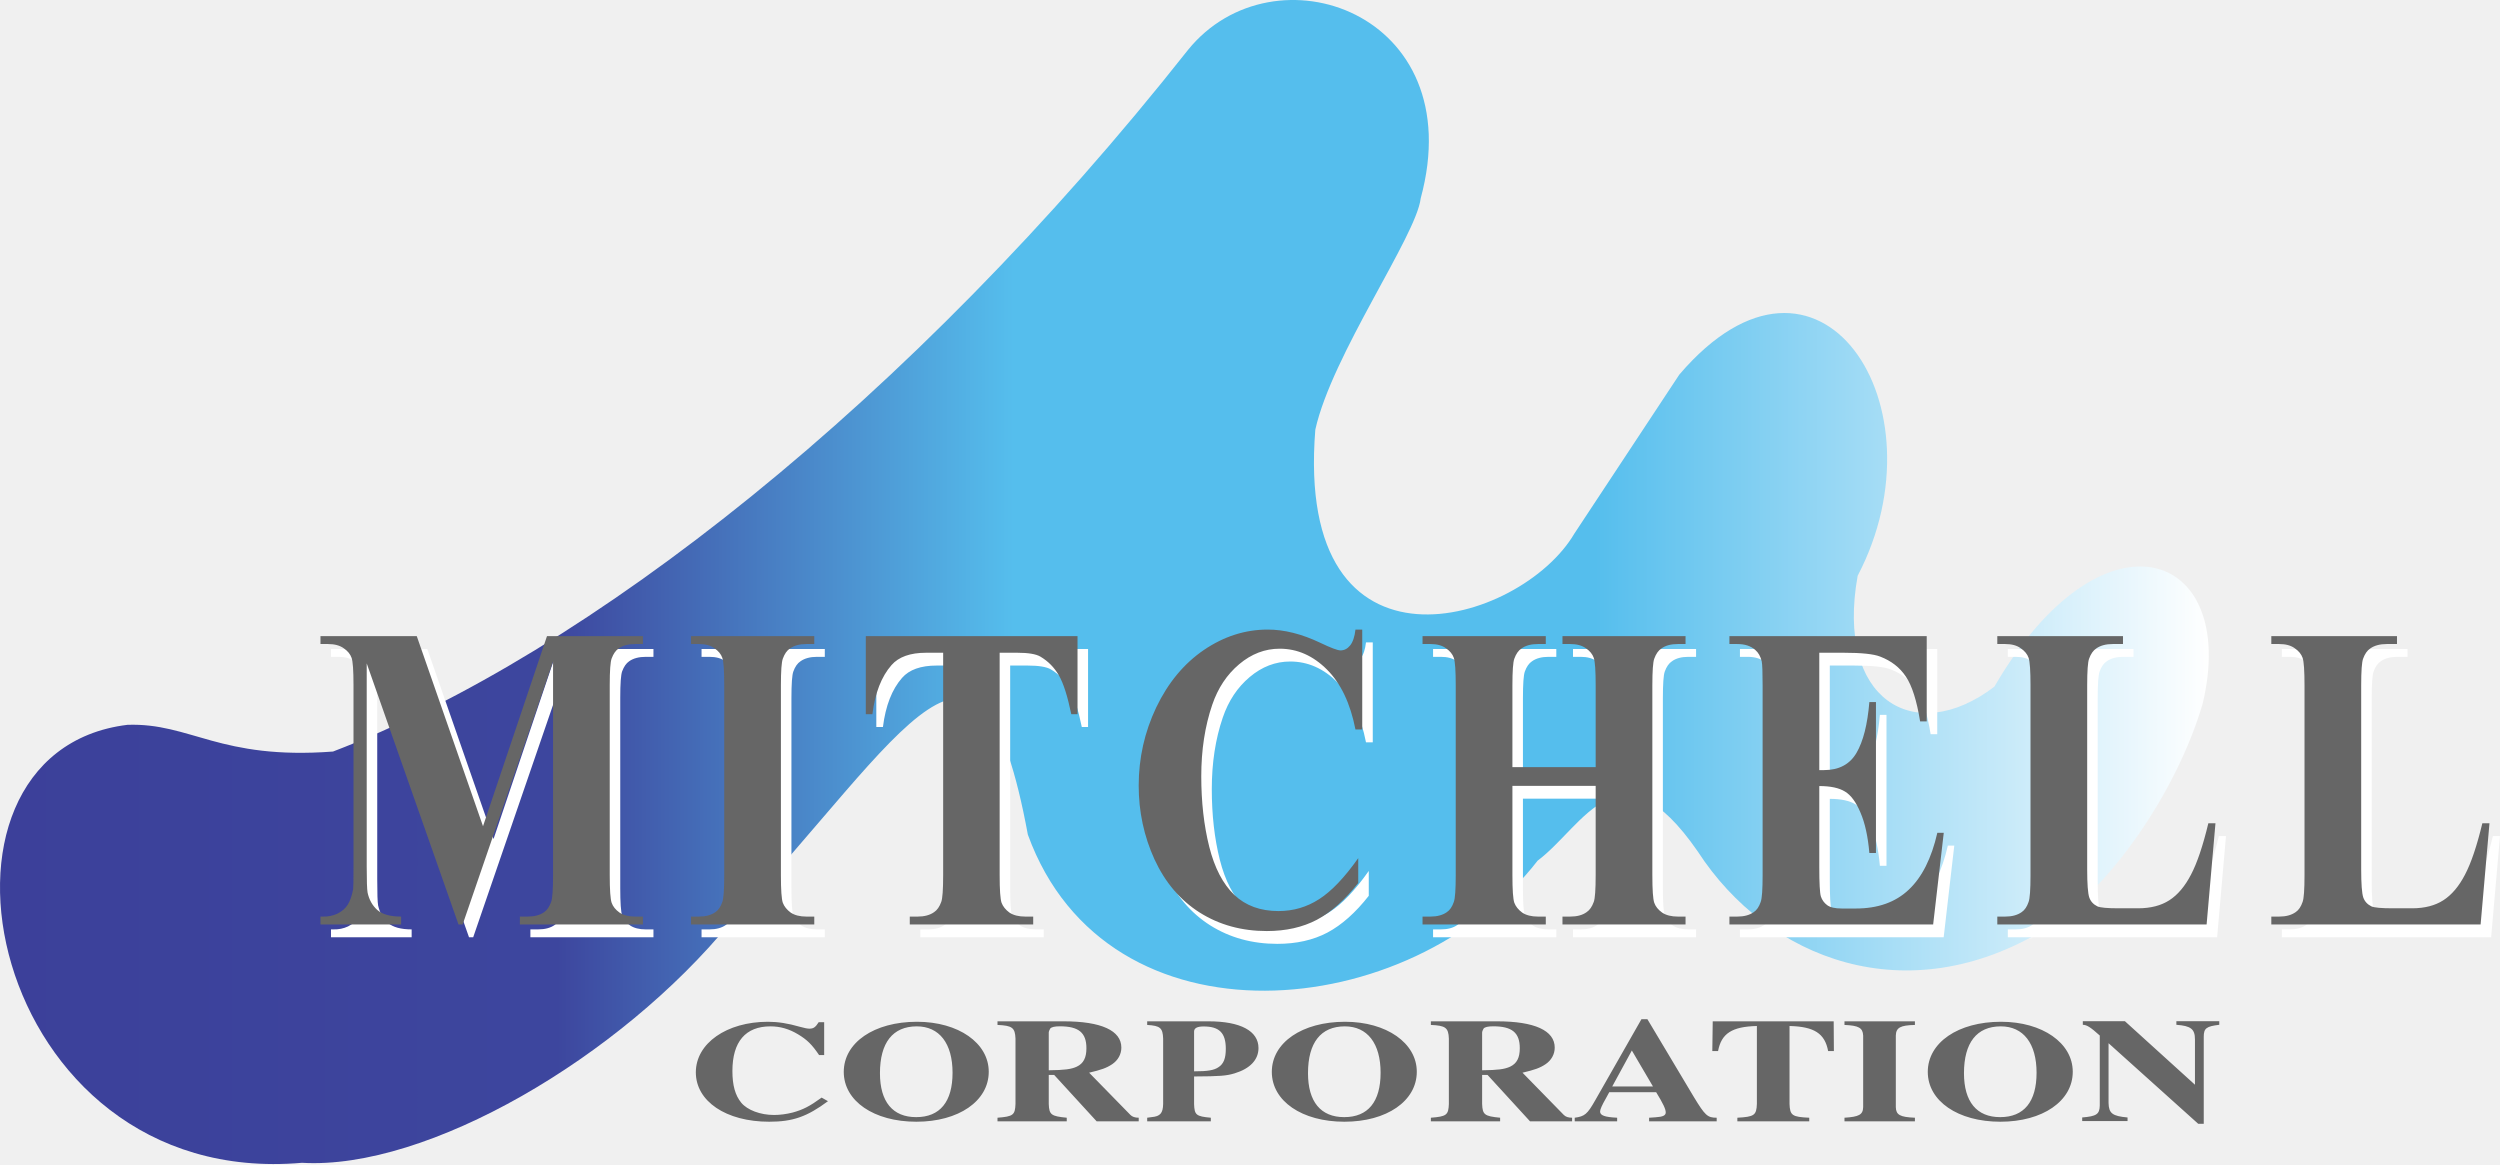
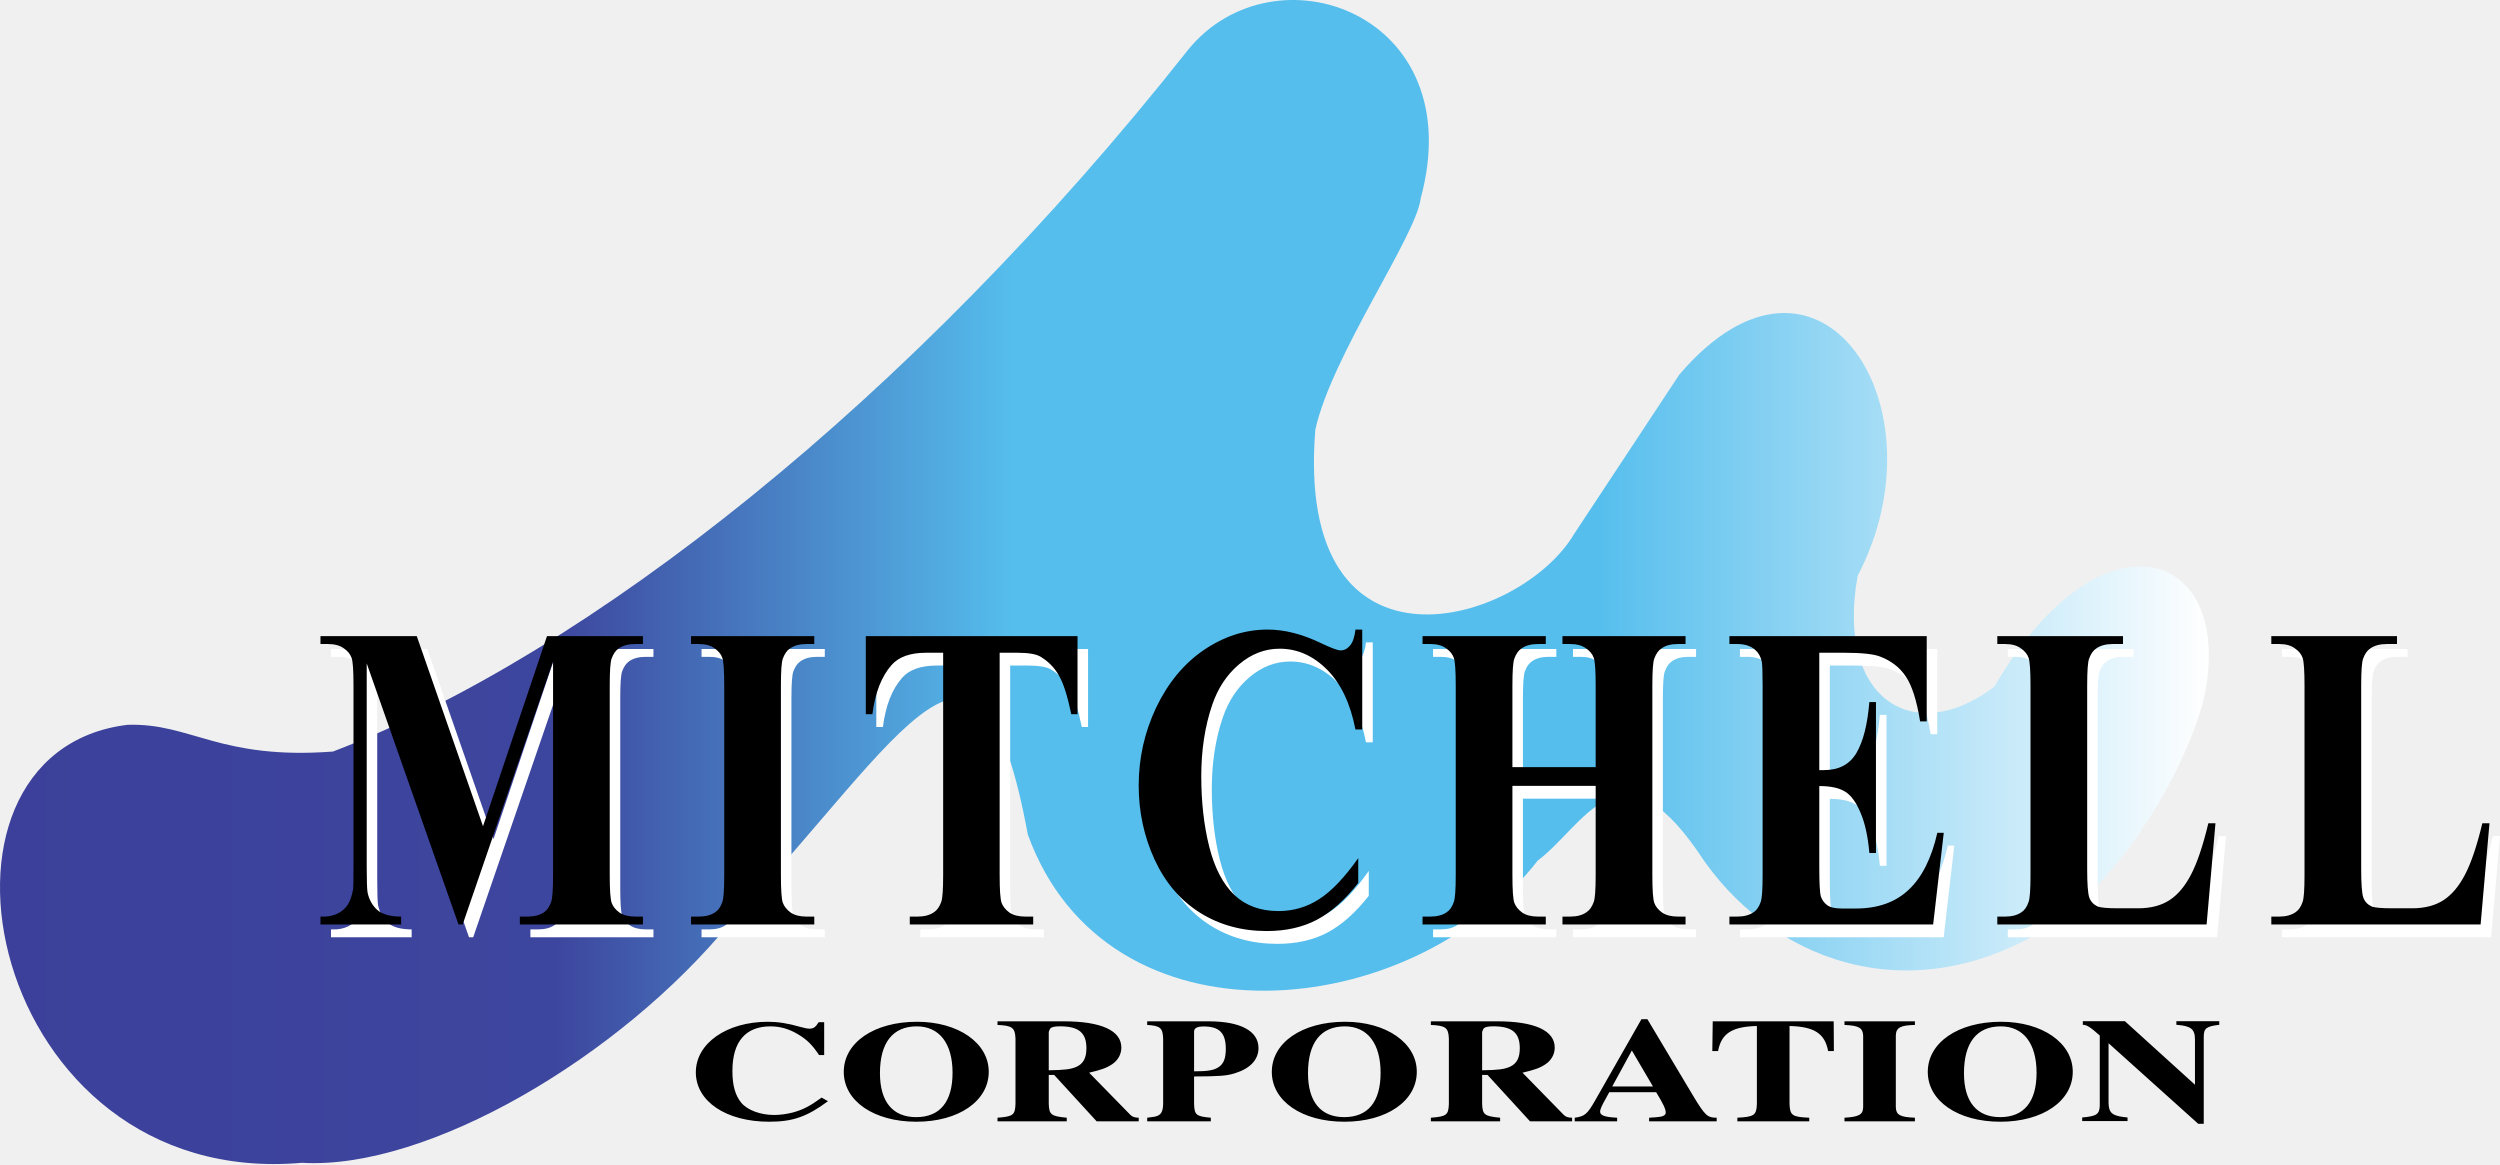
- <svg xmlns="http://www.w3.org/2000/svg" height="155.766" viewBox="0 0 602.165 280.379" width="334.536" version="1.1" id="svg25">
-   <defs id="defs29" />
+ <svg xmlns="http://www.w3.org/2000/svg" height="155.766" viewBox="0 0 602.165 280.379" width="334.536">
  <linearGradient id="a" gradientUnits="userSpaceOnUse" x1=".563" x2="532.588" y1="141.077" y2="141.077">
-     <stop offset="0" stop-color="#3c409a" id="stop2" />
-     <stop offset=".252" stop-color="#3d469e" id="stop4" />
-     <stop offset=".459" stop-color="#55beed" id="stop6" />
-     <stop offset=".722" stop-color="#55beed" id="stop8" />
-     <stop offset="1" stop-color="#fff" id="stop10" />
+     <stop offset="0" stop-color="#3c409a" />
+     <stop offset=".252" stop-color="#3d469e" />
+     <stop offset=".459" stop-color="#55beed" />
+     <stop offset=".722" stop-color="#55beed" />
+     <stop offset="1" stop-color="#fff" />
  </linearGradient>
-   <text fill="#ef00eb" font-family="TrasksHand" font-size="3.6" stroke="#0105ff" stroke-width="4.5" x="489.596" y="226.331" transform="translate(-.563 -.887)" id="text15">
-     <tspan fill="#fafafa" fill-opacity=".4" stroke="none" x="489.596" y="226.331" id="tspan13">John Loreth 2022</tspan>
+   <text fill="#ef00eb" font-family="TrasksHand" font-size="3.6" stroke="#0105ff" stroke-width="4.5" x="489.596" y="226.331" transform="translate(-.563 -.887)">
+     <tspan fill="#fafafa" fill-opacity=".4" stroke="none" x="489.596" y="226.331">John Loreth 2022</tspan>
  </text>
-   <path d="M80.773 181.908c61.266-23.427 139.174-84.481 205.954-169.016 20.632-25.443 68.223-9.013 56.03 35.78-1.043 9.032-21.375 37.694-25.377 55.693-5.067 62.973 49.42 47.17 62.415 25.016l25.264-38.27c33.61-39.343 64.38 7.521 42.952 48.458-5.38 29.817 13.625 41.397 32.925 26.718 25.934-44.679 59.122-33.176 50.155 4.154-6.175 21.075-22.458 44.8-37.816 54.177-33.39 20.388-66.882 7.375-83.756-18.608-18.886-27.34-27.374-6.219-38.592 2.18-30.385 39.273-103.696 46.352-122.79-6.27-11.588-62.594-28.943-24.627-71.694 21.217-26.623 32.5-72.968 59.595-103.143 57.83-75.951 6.63-96.57-98.836-42.033-105.495 15.254-.512 22.13 8.5 49.506 6.436z" fill="url(#a)" transform="translate(-.563 -.887)" id="path17" />
-   <g stroke-width="2.5" id="g23">
-     <path d="m602.165 201.38-2.135 24.376h-50.413v-1.895h1.885q2.47 0 3.977-1.075 1.089-.717 1.675-2.458.46-1.23.46-6.453v-45.679q0-5.326-.46-6.657-.46-1.332-1.884-2.305-1.382-1.024-3.768-1.024h-1.885v-1.895h30.273v1.895h-2.47q-2.47 0-3.978 1.076-1.089.717-1.717 2.458-.46 1.229-.46 6.452v44.245q0 5.326.502 6.811.503 1.434 1.968 2.15 1.047.462 5.066.462h4.732q4.522 0 7.537-1.946 3.014-1.946 5.192-6.145 2.219-4.2 4.187-12.393zm-65.999 0-2.135 24.376h-50.413v-1.895h1.884q2.47 0 3.978-1.075 1.089-.717 1.675-2.458.46-1.23.46-6.453v-45.679q0-5.326-.46-6.657-.46-1.332-1.884-2.305-1.382-1.024-3.769-1.024h-1.884v-1.895h30.273v1.895h-2.47q-2.47 0-3.978 1.076-1.089.717-1.717 2.458-.46 1.229-.46 6.452v44.245q0 5.326.502 6.811.502 1.434 1.968 2.15 1.047.462 5.066.462h4.732q4.522 0 7.536-1.946 3.015-1.946 5.192-6.145 2.22-4.2 4.187-12.393zm-95.426-41.07v28.268h1.13q5.402 0 7.83-4.148 2.429-4.148 3.098-12.24h1.592v36.36h-1.592q-.502-5.941-2.135-9.73-1.591-3.79-3.726-5.07-2.136-1.332-6.197-1.332v19.562q0 5.736.376 7.016.42 1.28 1.508 2.1 1.088.819 3.517.819h3.392q7.955 0 12.728-4.506 4.815-4.507 6.909-13.725h1.55l-2.555 22.072h-49.073v-1.895h1.885q2.47 0 3.977-1.075 1.089-.717 1.675-2.458.46-1.23.46-6.453v-45.679q0-4.711-.209-5.787-.418-1.792-1.549-2.765-1.59-1.434-4.354-1.434h-1.885v-1.895h47.524v20.536h-1.591q-1.214-7.528-3.434-10.806-2.177-3.277-6.197-4.813-2.344-.922-8.792-.922zm-73.917 32.057v21.508q0 5.326.46 6.657.503 1.332 1.885 2.356 1.424.973 3.81.973h1.885v1.895h-29.687v-1.895h1.884q2.47 0 3.978-1.075 1.089-.717 1.675-2.458.46-1.23.46-6.453v-45.679q0-5.326-.46-6.657-.46-1.332-1.884-2.305-1.382-1.024-3.769-1.024h-1.884v-1.895h29.687v1.895h-1.885q-2.47 0-3.977 1.076-1.089.717-1.717 2.458-.46 1.229-.46 6.452v19.665h20.055v-19.665q0-5.326-.46-6.657-.46-1.332-1.884-2.305-1.424-1.024-3.81-1.024h-1.843v-1.895h29.645v1.895h-1.843q-2.512 0-3.977 1.076-1.089.717-1.717 2.458-.46 1.229-.46 6.452v45.68q0 5.325.46 6.656.46 1.332 1.884 2.356 1.424.973 3.81.973h1.843v1.895h-29.645v-1.895h1.842q2.513 0 3.978-1.075 1.089-.717 1.717-2.458.46-1.23.46-6.453v-21.508zm-36.17-37.639v24.068h-1.634q-1.842-9.422-6.867-14.44-5.024-5.02-11.389-5.02-5.317 0-9.755 3.74-4.439 3.737-6.49 9.78-2.638 7.733-2.638 17.207 0 9.32 1.926 17.001 1.926 7.63 6.03 11.574 4.103 3.892 10.634 3.892 5.36 0 9.798-2.868 4.48-2.868 9.421-9.884v5.992q-4.773 6.094-9.965 8.86-5.15 2.713-12.059 2.713-9.086 0-16.162-4.455-7.034-4.455-10.887-12.802-3.81-8.348-3.81-17.77 0-9.935 4.23-18.845 4.27-8.91 11.472-13.827 7.243-4.916 15.366-4.916 5.988 0 12.645 3.175 3.852 1.843 4.9 1.843 1.34 0 2.302-1.177 1.005-1.23 1.298-3.841zm-68.578 1.587v18.794h-1.507q-1.34-6.503-2.973-9.32-1.633-2.867-4.48-4.557-1.591-.922-5.57-.922h-4.228v53.565q0 5.326.46 6.657.503 1.332 1.885 2.356 1.423.973 3.852.973h1.884v1.895H221.67v-1.895h1.884q2.47 0 3.978-1.075 1.088-.717 1.716-2.458.461-1.23.461-6.453V160.31h-4.103q-5.737 0-8.333 2.97-3.642 4.148-4.605 11.83h-1.592v-18.795zm-63.407 67.546v1.895H168.98v-1.895h1.884q2.47 0 3.978-1.075 1.089-.717 1.675-2.458.46-1.23.46-6.453v-45.679q0-5.326-.46-6.657-.46-1.332-1.884-2.305-1.382-1.024-3.769-1.024h-1.884v-1.895h29.687v1.895h-1.884q-2.47 0-3.978 1.076-1.089.717-1.717 2.458-.46 1.229-.46 6.452v45.68q0 5.325.46 6.656.503 1.332 1.884 2.356 1.424.973 3.81.973zm-79.794-21.764 15.409-45.782h23.112v1.895h-1.842q-2.512 0-4.02 1.076-1.046.717-1.675 2.406-.46 1.23-.46 6.402v45.781q0 5.326.46 6.657.461 1.332 1.885 2.356 1.423.973 3.81.973h1.842v1.895h-29.644v-1.895h1.842q2.512 0 4.02-1.075 1.046-.717 1.674-2.458.461-1.23.461-6.453V162.41l-21.773 63.347h-1.005L90.862 162.87v48.905q0 5.121.21 6.3.544 2.56 2.345 4.198 1.842 1.588 5.736 1.588v1.895H79.725v-1.895h.586q1.884.051 3.517-.717 1.633-.82 2.47-2.15.838-1.332 1.299-3.74.083-.562.083-5.222v-43.938q0-5.275-.46-6.555-.46-1.332-1.885-2.305-1.423-1.024-3.81-1.024h-1.8v-1.895h23.196z" fill="#fff" id="path19" />
-     <path d="m116.34 199.011 15.408-45.781h23.113v1.895h-1.843q-2.512 0-4.02 1.075-1.046.717-1.674 2.407-.46 1.229-.46 6.401v45.781q0 5.326.46 6.658.46 1.331 1.884 2.355 1.424.973 3.81.973h1.843v1.895h-29.645v-1.895h1.842q2.513 0 4.02-1.075 1.047-.717 1.675-2.458.46-1.23.46-6.453v-51.465L111.44 222.67h-1.004l-22.108-62.885v48.905q0 5.12.21 6.299.543 2.56 2.344 4.199 1.842 1.587 5.736 1.587v1.895H77.19v-1.895h.586q1.884.052 3.517-.717 1.633-.819 2.47-2.15.838-1.332 1.299-3.739.084-.563.084-5.223v-43.938q0-5.275-.461-6.555-.46-1.331-1.884-2.304-1.424-1.024-3.81-1.024h-1.8v-1.895h23.196zM196.133 220.775v1.895h-29.686v-1.895h1.884q2.47 0 3.977-1.075 1.09-.717 1.675-2.458.46-1.23.46-6.453V165.11q0-5.325-.46-6.657-.46-1.331-1.884-2.304-1.382-1.024-3.768-1.024h-1.884v-1.895h29.686v1.895h-1.884q-2.47 0-3.978 1.075-1.089.717-1.717 2.458-.46 1.23-.46 6.452v45.68q0 5.325.46 6.657.503 1.331 1.885 2.355 1.423.973 3.81.973zM259.54 153.23v18.794h-1.507q-1.34-6.504-2.973-9.32-1.633-2.868-4.48-4.558-1.591-.922-5.569-.922h-4.229v53.565q0 5.326.46 6.658.503 1.331 1.885 2.355 1.424.973 3.852.973h1.884v1.895h-29.728v-1.895h1.884q2.47 0 3.978-1.075 1.089-.717 1.717-2.458.46-1.23.46-6.453v-53.565h-4.103q-5.736 0-8.332 2.97-3.643 4.148-4.606 11.83h-1.591V153.23zM328.117 151.642v24.069h-1.633q-1.842-9.423-6.866-14.441-5.025-5.019-11.39-5.019-5.317 0-9.755 3.739-4.438 3.738-6.49 9.78-2.638 7.733-2.638 17.207 0 9.32 1.926 17.002 1.926 7.63 6.03 11.573 4.103 3.892 10.635 3.892 5.36 0 9.797-2.868 4.48-2.868 9.421-9.883v5.991q-4.773 6.094-9.965 8.86-5.15 2.714-12.059 2.714-9.086 0-16.162-4.456-7.034-4.455-10.886-12.802-3.81-8.347-3.81-17.77 0-9.934 4.228-18.845 4.271-8.91 11.473-13.827 7.244-4.916 15.367-4.916 5.987 0 12.645 3.175 3.852 1.844 4.899 1.844 1.34 0 2.302-1.178 1.005-1.229 1.298-3.84zM364.289 189.281v21.508q0 5.326.46 6.658.503 1.331 1.884 2.355 1.424.973 3.81.973h1.885v1.895H342.64v-1.895h1.885q2.47 0 3.977-1.075 1.089-.717 1.675-2.458.46-1.23.46-6.453V165.11q0-5.325-.46-6.657-.46-1.331-1.884-2.304-1.382-1.024-3.768-1.024h-1.885v-1.895h29.687v1.895h-1.884q-2.47 0-3.978 1.075-1.089.717-1.717 2.458-.46 1.23-.46 6.452v19.665h20.056V165.11q0-5.325-.46-6.657-.461-1.331-1.885-2.304-1.424-1.024-3.81-1.024h-1.843v-1.895h29.645v1.895h-1.842q-2.513 0-3.978 1.075-1.089.717-1.717 2.458-.46 1.23-.46 6.452v45.68q0 5.325.46 6.657.46 1.331 1.884 2.355 1.424.973 3.81.973h1.843v1.895h-29.645v-1.895h1.843q2.512 0 3.977-1.075 1.09-.717 1.717-2.458.46-1.23.46-6.453v-21.508zM438.205 157.224v28.268h1.13q5.402 0 7.83-4.148 2.429-4.148 3.099-12.24h1.59v36.36h-1.59q-.503-5.94-2.136-9.73-1.59-3.79-3.726-5.07-2.136-1.331-6.197-1.331v19.562q0 5.735.377 7.015.418 1.28 1.507 2.1 1.089.82 3.517.82h3.392q7.955 0 12.729-4.507 4.815-4.507 6.908-13.724h1.55l-2.555 22.071h-49.072v-1.895h1.884q2.47 0 3.978-1.075 1.088-.717 1.674-2.458.461-1.23.461-6.453V165.11q0-4.71-.21-5.786-.418-1.793-1.549-2.766-1.59-1.433-4.354-1.433h-1.884v-1.895h47.523v20.535h-1.591q-1.214-7.528-3.433-10.805-2.178-3.278-6.197-4.814-2.345-.922-8.793-.922zM533.631 198.294l-2.135 24.376h-50.412v-1.895h1.884q2.47 0 3.977-1.075 1.09-.717 1.675-2.458.46-1.23.46-6.453V165.11q0-5.325-.46-6.657-.46-1.331-1.884-2.304-1.382-1.024-3.768-1.024h-1.884v-1.895h30.272v1.895h-2.47q-2.47 0-3.978 1.075-1.089.717-1.717 2.458-.46 1.23-.46 6.452v44.246q0 5.325.502 6.81.503 1.434 1.968 2.151 1.047.461 5.067.461h4.73q4.523 0 7.538-1.946 3.014-1.946 5.192-6.145 2.219-4.2 4.187-12.393zM599.63 198.294l-2.135 24.376h-50.412v-1.895h1.884q2.47 0 3.978-1.075 1.088-.717 1.674-2.458.461-1.23.461-6.453V165.11q0-5.325-.46-6.657-.461-1.331-1.885-2.304-1.382-1.024-3.768-1.024h-1.884v-1.895h30.272v1.895h-2.47q-2.47 0-3.978 1.075-1.088.717-1.717 2.458-.46 1.23-.46 6.452v44.246q0 5.325.502 6.81.503 1.434 1.968 2.151 1.047.461 5.067.461h4.731q4.522 0 7.537-1.946 3.015-1.946 5.192-6.145 2.219-4.2 4.187-12.393zM199.432 265.24l-1.528-.866c-2.903 2.11-4.481 2.906-6.977 3.598-1.477.38-3.055.588-4.481.588-3.31 0-6.417-1.176-7.894-2.94-1.477-1.8-2.14-4.22-2.14-7.646 0-7.057 3.158-10.759 9.168-10.759 2.342 0 4.481.623 6.62 1.903 2.19 1.315 3.362 2.456 5.093 5.016h1.222v-7.922h-1.324c-.764 1.21-1.222 1.557-2.24 1.557-.459 0-1.172-.139-2.292-.45-2.852-.83-5.297-1.21-7.69-1.21-9.931 0-17.367 5.189-17.367 12.177 0 6.988 7.283 11.9 17.672 11.9 5.704 0 9.116-1.21 14.158-4.947zM220.87 246.108c-10.33 0-17.637 5.017-17.637 12.074 0 7.023 7.257 12.004 17.486 12.004 10.18 0 17.436-4.981 17.436-12.039 0-6.919-7.307-12.039-17.285-12.039zm-.05 1.107c5.442 0 8.617 4.117 8.617 11.174 0 6.989-3.024 10.69-8.768 10.69-5.644 0-8.718-3.701-8.718-10.586 0-7.334 3.074-11.278 8.869-11.278zM274.277 270.095v-.874c-.907 0-1.562-.218-2.015-.691l-9.927-10.154c2.922-.692 4.182-1.129 5.543-2.038 1.41-.947 2.217-2.402 2.217-4.004 0-4.112-4.838-6.333-13.908-6.333h-15.924v.874c3.528.146 4.233.655 4.334 3.275v15.76c-.1 2.656-.554 3.02-4.334 3.311v.874h16.68v-.874c-3.78-.364-4.233-.728-4.334-3.312v-6.987h1.31l10.23 11.173zm-21.668-12.302v-9.098c0-.219.202-.728.353-.947.302-.364 1.058-.545 2.318-.545 4.535 0 6.4 1.528 6.4 5.277 0 2.293-.706 3.676-2.318 4.44-1.31.619-2.974.837-6.753.873zM276.318 269.221v.874h15.327v-.874c-3.562-.327-3.937-.655-4.031-3.312v-6.623c6.234-.037 7.78-.146 9.796-.765 3.703-1.128 5.718-3.275 5.718-6.078 0-4.112-4.312-6.442-12.046-6.442h-14.764v.874c3.14.182 3.75.728 3.844 3.275v15.76c-.047 2.22-.703 2.984-2.766 3.166-.14 0-.609.073-1.078.145zm11.296-11.173v-9.572c0-.837.75-1.237 2.297-1.237 3.796 0 5.343 1.565 5.343 5.386 0 2.293-.516 3.64-1.781 4.44-1.078.728-2.578.983-5.859.983zM323.973 246.108c-10.33 0-17.637 5.017-17.637 12.074 0 7.023 7.256 12.004 17.486 12.004 10.179 0 17.435-4.981 17.435-12.039 0-6.919-7.307-12.039-17.284-12.039zm-.05 1.107c5.442 0 8.616 4.117 8.616 11.174 0 6.989-3.023 10.69-8.768 10.69-5.644 0-8.718-3.701-8.718-10.586 0-7.334 3.074-11.278 8.87-11.278zM378.663 270.095v-.874c-.908 0-1.563-.218-2.016-.691l-9.927-10.154c2.922-.692 4.182-1.129 5.543-2.038 1.41-.947 2.217-2.402 2.217-4.004 0-4.112-4.838-6.333-13.908-6.333h-15.924v.874c3.528.146 4.233.655 4.334 3.275v15.76c-.1 2.656-.554 3.02-4.334 3.311v.874h16.68v-.874c-3.78-.364-4.233-.728-4.334-3.312v-6.987h1.31l10.23 11.173zm-21.669-12.302v-9.098c0-.219.202-.728.353-.947.302-.364 1.058-.545 2.318-.545 4.535 0 6.4 1.528 6.4 5.277 0 2.293-.706 3.676-2.318 4.44-1.31.619-2.973.837-6.753.873zM413.49 270.095v-.874c-2.208 0-2.773-.51-5.494-4.986l-11.192-18.743h-1.437l-11.141 19.544c-1.9 3.348-2.516 3.858-4.929 4.185v.874h10.217v-.874c-2.978-.145-4.107-.546-4.107-1.492 0-.473.41-1.456 1.437-3.239l.77-1.42h11.295c1.694 2.767 2.31 4.077 2.31 4.877 0 .728-.667 1.056-2.413 1.165a19.7 19.7 0 0 0-1.591.11v.873zm-15.351-8.407h-9.806l4.723-8.662zM435.786 270.095v-.874c-4.106-.182-4.65-.546-4.749-3.312v-18.78c5.936.146 8.508 1.784 9.3 6.042h1.384l-.049-7.17h-29.135l-.099 7.17h1.385c.792-4.258 3.364-5.896 9.35-6.041v18.78c-.1 2.729-.644 3.093-4.7 3.311v.874zM461.239 270.095v-.874c-3.611-.145-4.551-.691-4.6-2.547v-17.251c.049-1.893 1.088-2.475 4.6-2.548V246h-16.967v.874c3.413.146 4.403.691 4.501 2.548v17.25c-.049 1.82-.989 2.33-4.5 2.548v.874zM481.973 246.108c-10.33 0-17.637 5.017-17.637 12.074 0 7.023 7.257 12.004 17.486 12.004 10.18 0 17.435-4.981 17.435-12.039 0-6.919-7.306-12.039-17.284-12.039zm-.05 1.107c5.442 0 8.617 4.117 8.617 11.174 0 6.989-3.024 10.69-8.768 10.69-5.644 0-8.718-3.701-8.718-10.586 0-7.334 3.074-11.278 8.869-11.278zM501.53 269.16v.872h10.924v-.873c-3.642-.327-4.527-.981-4.576-3.526v-14.357l21.6 19.41h1.33v-20.973c0-2.036.639-2.508 3.739-2.872v-.872h-10.333v.872c3.493.255 4.477 1.018 4.477 3.526v10.905l-16.877-15.303h-10.136v.872c.935 0 1.82.545 4.084 2.58v16.867c-.05 2.108-.788 2.58-4.232 2.871z" id="path21" style="fill:#666666" />
+   <path d="M80.773 181.908c61.266-23.427 139.174-84.481 205.954-169.016 20.632-25.443 68.223-9.013 56.03 35.78-1.043 9.032-21.375 37.694-25.377 55.693-5.067 62.973 49.42 47.17 62.415 25.016l25.264-38.27c33.61-39.343 64.38 7.521 42.952 48.458-5.38 29.817 13.625 41.397 32.925 26.718 25.934-44.679 59.122-33.176 50.155 4.154-6.175 21.075-22.458 44.8-37.816 54.177-33.39 20.388-66.882 7.375-83.756-18.608-18.886-27.34-27.374-6.219-38.592 2.18-30.385 39.273-103.696 46.352-122.79-6.27-11.588-62.594-28.943-24.627-71.694 21.217-26.623 32.5-72.968 59.595-103.143 57.83-75.951 6.63-96.57-98.836-42.033-105.495 15.254-.512 22.13 8.5 49.506 6.436z" fill="url(#a)" transform="translate(-.563 -.887)" />
+   <g stroke-width="2.5">
+     <path d="m602.165 201.38-2.135 24.376h-50.413v-1.895h1.885q2.47 0 3.977-1.075 1.089-.717 1.675-2.458.46-1.23.46-6.453v-45.679q0-5.326-.46-6.657-.46-1.332-1.884-2.305-1.382-1.024-3.768-1.024h-1.885v-1.895h30.273v1.895h-2.47q-2.47 0-3.978 1.076-1.089.717-1.717 2.458-.46 1.229-.46 6.452v44.245q0 5.326.502 6.811.503 1.434 1.968 2.15 1.047.462 5.066.462h4.732q4.522 0 7.537-1.946 3.014-1.946 5.192-6.145 2.219-4.2 4.187-12.393zm-65.999 0-2.135 24.376h-50.413v-1.895h1.884q2.47 0 3.978-1.075 1.089-.717 1.675-2.458.46-1.23.46-6.453v-45.679q0-5.326-.46-6.657-.46-1.332-1.884-2.305-1.382-1.024-3.769-1.024h-1.884v-1.895h30.273v1.895h-2.47q-2.47 0-3.978 1.076-1.089.717-1.717 2.458-.46 1.229-.46 6.452v44.245q0 5.326.502 6.811.502 1.434 1.968 2.15 1.047.462 5.066.462h4.732q4.522 0 7.536-1.946 3.015-1.946 5.192-6.145 2.22-4.2 4.187-12.393zm-95.426-41.07v28.268h1.13q5.402 0 7.83-4.148 2.429-4.148 3.098-12.24h1.592v36.36h-1.592q-.502-5.941-2.135-9.73-1.591-3.79-3.726-5.07-2.136-1.332-6.197-1.332v19.562q0 5.736.376 7.016.42 1.28 1.508 2.1 1.088.819 3.517.819h3.392q7.955 0 12.728-4.506 4.815-4.507 6.909-13.725h1.55l-2.555 22.072h-49.073v-1.895h1.885q2.47 0 3.977-1.075 1.089-.717 1.675-2.458.46-1.23.46-6.453v-45.679q0-4.711-.209-5.787-.418-1.792-1.549-2.765-1.59-1.434-4.354-1.434h-1.885v-1.895h47.524v20.536h-1.591q-1.214-7.528-3.434-10.806-2.177-3.277-6.197-4.813-2.344-.922-8.792-.922zm-73.917 32.057v21.508q0 5.326.46 6.657.503 1.332 1.885 2.356 1.424.973 3.81.973h1.885v1.895h-29.687v-1.895h1.884q2.47 0 3.978-1.075 1.089-.717 1.675-2.458.46-1.23.46-6.453v-45.679q0-5.326-.46-6.657-.46-1.332-1.884-2.305-1.382-1.024-3.769-1.024h-1.884v-1.895h29.687v1.895h-1.885q-2.47 0-3.977 1.076-1.089.717-1.717 2.458-.46 1.229-.46 6.452v19.665h20.055v-19.665q0-5.326-.46-6.657-.46-1.332-1.884-2.305-1.424-1.024-3.81-1.024h-1.843v-1.895h29.645v1.895h-1.843q-2.512 0-3.977 1.076-1.089.717-1.717 2.458-.46 1.229-.46 6.452v45.68q0 5.325.46 6.656.46 1.332 1.884 2.356 1.424.973 3.81.973h1.843v1.895h-29.645v-1.895h1.842q2.513 0 3.978-1.075 1.089-.717 1.717-2.458.46-1.23.46-6.453v-21.508zm-36.17-37.639v24.068h-1.634q-1.842-9.422-6.867-14.44-5.024-5.02-11.389-5.02-5.317 0-9.755 3.74-4.439 3.737-6.49 9.78-2.638 7.733-2.638 17.207 0 9.32 1.926 17.001 1.926 7.63 6.03 11.574 4.103 3.892 10.634 3.892 5.36 0 9.798-2.868 4.48-2.868 9.421-9.884v5.992q-4.773 6.094-9.965 8.86-5.15 2.713-12.059 2.713-9.086 0-16.162-4.455-7.034-4.455-10.887-12.802-3.81-8.348-3.81-17.77 0-9.935 4.23-18.845 4.27-8.91 11.472-13.827 7.243-4.916 15.366-4.916 5.988 0 12.645 3.175 3.852 1.843 4.9 1.843 1.34 0 2.302-1.177 1.005-1.23 1.298-3.841zm-68.578 1.587v18.794h-1.507q-1.34-6.503-2.973-9.32-1.633-2.867-4.48-4.557-1.591-.922-5.57-.922h-4.228v53.565q0 5.326.46 6.657.503 1.332 1.885 2.356 1.423.973 3.852.973h1.884v1.895H221.67v-1.895h1.884q2.47 0 3.978-1.075 1.088-.717 1.716-2.458.461-1.23.461-6.453V160.31h-4.103q-5.737 0-8.333 2.97-3.642 4.148-4.605 11.83h-1.592v-18.795zm-63.407 67.546v1.895H168.98v-1.895h1.884q2.47 0 3.978-1.075 1.089-.717 1.675-2.458.46-1.23.46-6.453v-45.679q0-5.326-.46-6.657-.46-1.332-1.884-2.305-1.382-1.024-3.769-1.024h-1.884v-1.895h29.687v1.895h-1.884q-2.47 0-3.978 1.076-1.089.717-1.717 2.458-.46 1.229-.46 6.452v45.68q0 5.325.46 6.656.503 1.332 1.884 2.356 1.424.973 3.81.973zm-79.794-21.764 15.409-45.782h23.112v1.895h-1.842q-2.512 0-4.02 1.076-1.046.717-1.675 2.406-.46 1.23-.46 6.402v45.781q0 5.326.46 6.657.461 1.332 1.885 2.356 1.423.973 3.81.973h1.842v1.895h-29.644v-1.895h1.842q2.512 0 4.02-1.075 1.046-.717 1.674-2.458.461-1.23.461-6.453V162.41l-21.773 63.347h-1.005L90.862 162.87v48.905q0 5.121.21 6.3.544 2.56 2.345 4.198 1.842 1.588 5.736 1.588v1.895H79.725v-1.895h.586q1.884.051 3.517-.717 1.633-.82 2.47-2.15.838-1.332 1.299-3.74.083-.562.083-5.222v-43.938q0-5.275-.46-6.555-.46-1.332-1.885-2.305-1.423-1.024-3.81-1.024h-1.8v-1.895h23.196z" fill="#fff" />
+     <path d="m116.34 199.011 15.408-45.781h23.113v1.895h-1.843q-2.512 0-4.02 1.075-1.046.717-1.674 2.407-.46 1.229-.46 6.401v45.781q0 5.326.46 6.658.46 1.331 1.884 2.355 1.424.973 3.81.973h1.843v1.895h-29.645v-1.895h1.842q2.513 0 4.02-1.075 1.047-.717 1.675-2.458.46-1.23.46-6.453v-51.465L111.44 222.67h-1.004l-22.108-62.885v48.905q0 5.12.21 6.299.543 2.56 2.344 4.199 1.842 1.587 5.736 1.587v1.895H77.19v-1.895h.586q1.884.052 3.517-.717 1.633-.819 2.47-2.15.838-1.332 1.299-3.739.084-.563.084-5.223v-43.938q0-5.275-.461-6.555-.46-1.331-1.884-2.304-1.424-1.024-3.81-1.024h-1.8v-1.895h23.196zM196.133 220.775v1.895h-29.686v-1.895h1.884q2.47 0 3.977-1.075 1.09-.717 1.675-2.458.46-1.23.46-6.453V165.11q0-5.325-.46-6.657-.46-1.331-1.884-2.304-1.382-1.024-3.768-1.024h-1.884v-1.895h29.686v1.895h-1.884q-2.47 0-3.978 1.075-1.089.717-1.717 2.458-.46 1.23-.46 6.452v45.68q0 5.325.46 6.657.503 1.331 1.885 2.355 1.423.973 3.81.973zM259.54 153.23v18.794h-1.507q-1.34-6.504-2.973-9.32-1.633-2.868-4.48-4.558-1.591-.922-5.569-.922h-4.229v53.565q0 5.326.46 6.658.503 1.331 1.885 2.355 1.424.973 3.852.973h1.884v1.895h-29.728v-1.895h1.884q2.47 0 3.978-1.075 1.089-.717 1.717-2.458.46-1.23.46-6.453v-53.565h-4.103q-5.736 0-8.332 2.97-3.643 4.148-4.606 11.83h-1.591V153.23zM328.117 151.642v24.069h-1.633q-1.842-9.423-6.866-14.441-5.025-5.019-11.39-5.019-5.317 0-9.755 3.739-4.438 3.738-6.49 9.78-2.638 7.733-2.638 17.207 0 9.32 1.926 17.002 1.926 7.63 6.03 11.573 4.103 3.892 10.635 3.892 5.36 0 9.797-2.868 4.48-2.868 9.421-9.883v5.991q-4.773 6.094-9.965 8.86-5.15 2.714-12.059 2.714-9.086 0-16.162-4.456-7.034-4.455-10.886-12.802-3.81-8.347-3.81-17.77 0-9.934 4.228-18.845 4.271-8.91 11.473-13.827 7.244-4.916 15.367-4.916 5.987 0 12.645 3.175 3.852 1.844 4.899 1.844 1.34 0 2.302-1.178 1.005-1.229 1.298-3.84zM364.289 189.281v21.508q0 5.326.46 6.658.503 1.331 1.884 2.355 1.424.973 3.81.973h1.885v1.895H342.64v-1.895h1.885q2.47 0 3.977-1.075 1.089-.717 1.675-2.458.46-1.23.46-6.453V165.11q0-5.325-.46-6.657-.46-1.331-1.884-2.304-1.382-1.024-3.768-1.024h-1.885v-1.895h29.687v1.895h-1.884q-2.47 0-3.978 1.075-1.089.717-1.717 2.458-.46 1.23-.46 6.452v19.665h20.056V165.11q0-5.325-.46-6.657-.461-1.331-1.885-2.304-1.424-1.024-3.81-1.024h-1.843v-1.895h29.645v1.895h-1.842q-2.513 0-3.978 1.075-1.089.717-1.717 2.458-.46 1.23-.46 6.452v45.68q0 5.325.46 6.657.46 1.331 1.884 2.355 1.424.973 3.81.973h1.843v1.895h-29.645v-1.895h1.843q2.512 0 3.977-1.075 1.09-.717 1.717-2.458.46-1.23.46-6.453v-21.508zM438.205 157.224v28.268h1.13q5.402 0 7.83-4.148 2.429-4.148 3.099-12.24h1.59v36.36h-1.59q-.503-5.94-2.136-9.73-1.59-3.79-3.726-5.07-2.136-1.331-6.197-1.331v19.562q0 5.735.377 7.015.418 1.28 1.507 2.1 1.089.82 3.517.82h3.392q7.955 0 12.729-4.507 4.815-4.507 6.908-13.724h1.55l-2.555 22.071h-49.072v-1.895h1.884q2.47 0 3.978-1.075 1.088-.717 1.674-2.458.461-1.23.461-6.453V165.11q0-4.71-.21-5.786-.418-1.793-1.549-2.766-1.59-1.433-4.354-1.433h-1.884v-1.895h47.523v20.535h-1.591q-1.214-7.528-3.433-10.805-2.178-3.278-6.197-4.814-2.345-.922-8.793-.922zM533.631 198.294l-2.135 24.376h-50.412v-1.895h1.884q2.47 0 3.977-1.075 1.09-.717 1.675-2.458.46-1.23.46-6.453V165.11q0-5.325-.46-6.657-.46-1.331-1.884-2.304-1.382-1.024-3.768-1.024h-1.884v-1.895h30.272v1.895h-2.47q-2.47 0-3.978 1.075-1.089.717-1.717 2.458-.46 1.23-.46 6.452v44.246q0 5.325.502 6.81.503 1.434 1.968 2.151 1.047.461 5.067.461h4.73q4.523 0 7.538-1.946 3.014-1.946 5.192-6.145 2.219-4.2 4.187-12.393zM599.63 198.294l-2.135 24.376h-50.412v-1.895h1.884q2.47 0 3.978-1.075 1.088-.717 1.674-2.458.461-1.23.461-6.453V165.11q0-5.325-.46-6.657-.461-1.331-1.885-2.304-1.382-1.024-3.768-1.024h-1.884v-1.895h30.272v1.895h-2.47q-2.47 0-3.978 1.075-1.088.717-1.717 2.458-.46 1.23-.46 6.452v44.246q0 5.325.502 6.81.503 1.434 1.968 2.151 1.047.461 5.067.461h4.731q4.522 0 7.537-1.946 3.015-1.946 5.192-6.145 2.219-4.2 4.187-12.393zM199.432 265.24l-1.528-.866c-2.903 2.11-4.481 2.906-6.977 3.598-1.477.38-3.055.588-4.481.588-3.31 0-6.417-1.176-7.894-2.94-1.477-1.8-2.14-4.22-2.14-7.646 0-7.057 3.158-10.759 9.168-10.759 2.342 0 4.481.623 6.62 1.903 2.19 1.315 3.362 2.456 5.093 5.016h1.222v-7.922h-1.324c-.764 1.21-1.222 1.557-2.24 1.557-.459 0-1.172-.139-2.292-.45-2.852-.83-5.297-1.21-7.69-1.21-9.931 0-17.367 5.189-17.367 12.177 0 6.988 7.283 11.9 17.672 11.9 5.704 0 9.116-1.21 14.158-4.947zM220.87 246.108c-10.33 0-17.637 5.017-17.637 12.074 0 7.023 7.257 12.004 17.486 12.004 10.18 0 17.436-4.981 17.436-12.039 0-6.919-7.307-12.039-17.285-12.039zm-.05 1.107c5.442 0 8.617 4.117 8.617 11.174 0 6.989-3.024 10.69-8.768 10.69-5.644 0-8.718-3.701-8.718-10.586 0-7.334 3.074-11.278 8.869-11.278zM274.277 270.095v-.874c-.907 0-1.562-.218-2.015-.691l-9.927-10.154c2.922-.692 4.182-1.129 5.543-2.038 1.41-.947 2.217-2.402 2.217-4.004 0-4.112-4.838-6.333-13.908-6.333h-15.924v.874c3.528.146 4.233.655 4.334 3.275v15.76c-.1 2.656-.554 3.02-4.334 3.311v.874h16.68v-.874c-3.78-.364-4.233-.728-4.334-3.312v-6.987h1.31l10.23 11.173zm-21.668-12.302v-9.098c0-.219.202-.728.353-.947.302-.364 1.058-.545 2.318-.545 4.535 0 6.4 1.528 6.4 5.277 0 2.293-.706 3.676-2.318 4.44-1.31.619-2.974.837-6.753.873zM276.318 269.221v.874h15.327v-.874c-3.562-.327-3.937-.655-4.031-3.312v-6.623c6.234-.037 7.78-.146 9.796-.765 3.703-1.128 5.718-3.275 5.718-6.078 0-4.112-4.312-6.442-12.046-6.442h-14.764v.874c3.14.182 3.75.728 3.844 3.275v15.76c-.047 2.22-.703 2.984-2.766 3.166-.14 0-.609.073-1.078.145zm11.296-11.173v-9.572c0-.837.75-1.237 2.297-1.237 3.796 0 5.343 1.565 5.343 5.386 0 2.293-.516 3.64-1.781 4.44-1.078.728-2.578.983-5.859.983zM323.973 246.108c-10.33 0-17.637 5.017-17.637 12.074 0 7.023 7.256 12.004 17.486 12.004 10.179 0 17.435-4.981 17.435-12.039 0-6.919-7.307-12.039-17.284-12.039zm-.05 1.107c5.442 0 8.616 4.117 8.616 11.174 0 6.989-3.023 10.69-8.768 10.69-5.644 0-8.718-3.701-8.718-10.586 0-7.334 3.074-11.278 8.87-11.278zM378.663 270.095v-.874c-.908 0-1.563-.218-2.016-.691l-9.927-10.154c2.922-.692 4.182-1.129 5.543-2.038 1.41-.947 2.217-2.402 2.217-4.004 0-4.112-4.838-6.333-13.908-6.333h-15.924v.874c3.528.146 4.233.655 4.334 3.275v15.76c-.1 2.656-.554 3.02-4.334 3.311v.874h16.68v-.874c-3.78-.364-4.233-.728-4.334-3.312v-6.987h1.31l10.23 11.173zm-21.669-12.302v-9.098c0-.219.202-.728.353-.947.302-.364 1.058-.545 2.318-.545 4.535 0 6.4 1.528 6.4 5.277 0 2.293-.706 3.676-2.318 4.44-1.31.619-2.973.837-6.753.873zM413.49 270.095v-.874c-2.208 0-2.773-.51-5.494-4.986l-11.192-18.743h-1.437l-11.141 19.544c-1.9 3.348-2.516 3.858-4.929 4.185v.874h10.217v-.874c-2.978-.145-4.107-.546-4.107-1.492 0-.473.41-1.456 1.437-3.239l.77-1.42h11.295c1.694 2.767 2.31 4.077 2.31 4.877 0 .728-.667 1.056-2.413 1.165a19.7 19.7 0 0 0-1.591.11v.873zm-15.351-8.407h-9.806l4.723-8.662zM435.786 270.095v-.874c-4.106-.182-4.65-.546-4.749-3.312v-18.78c5.936.146 8.508 1.784 9.3 6.042h1.384l-.049-7.17h-29.135l-.099 7.17h1.385c.792-4.258 3.364-5.896 9.35-6.041v18.78c-.1 2.729-.644 3.093-4.7 3.311v.874zM461.239 270.095v-.874c-3.611-.145-4.551-.691-4.6-2.547v-17.251c.049-1.893 1.088-2.475 4.6-2.548V246h-16.967v.874c3.413.146 4.403.691 4.501 2.548v17.25c-.049 1.82-.989 2.33-4.5 2.548v.874zM481.973 246.108c-10.33 0-17.637 5.017-17.637 12.074 0 7.023 7.257 12.004 17.486 12.004 10.18 0 17.435-4.981 17.435-12.039 0-6.919-7.306-12.039-17.284-12.039zm-.05 1.107c5.442 0 8.617 4.117 8.617 11.174 0 6.989-3.024 10.69-8.768 10.69-5.644 0-8.718-3.701-8.718-10.586 0-7.334 3.074-11.278 8.869-11.278zM501.53 269.16v.872h10.924v-.873c-3.642-.327-4.527-.981-4.576-3.526v-14.357l21.6 19.41h1.33v-20.973c0-2.036.639-2.508 3.739-2.872v-.872h-10.333v.872c3.493.255 4.477 1.018 4.477 3.526v10.905l-16.877-15.303h-10.136v.872c.935 0 1.82.545 4.084 2.58v16.867c-.05 2.108-.788 2.58-4.232 2.871z" />
  </g>
</svg>
